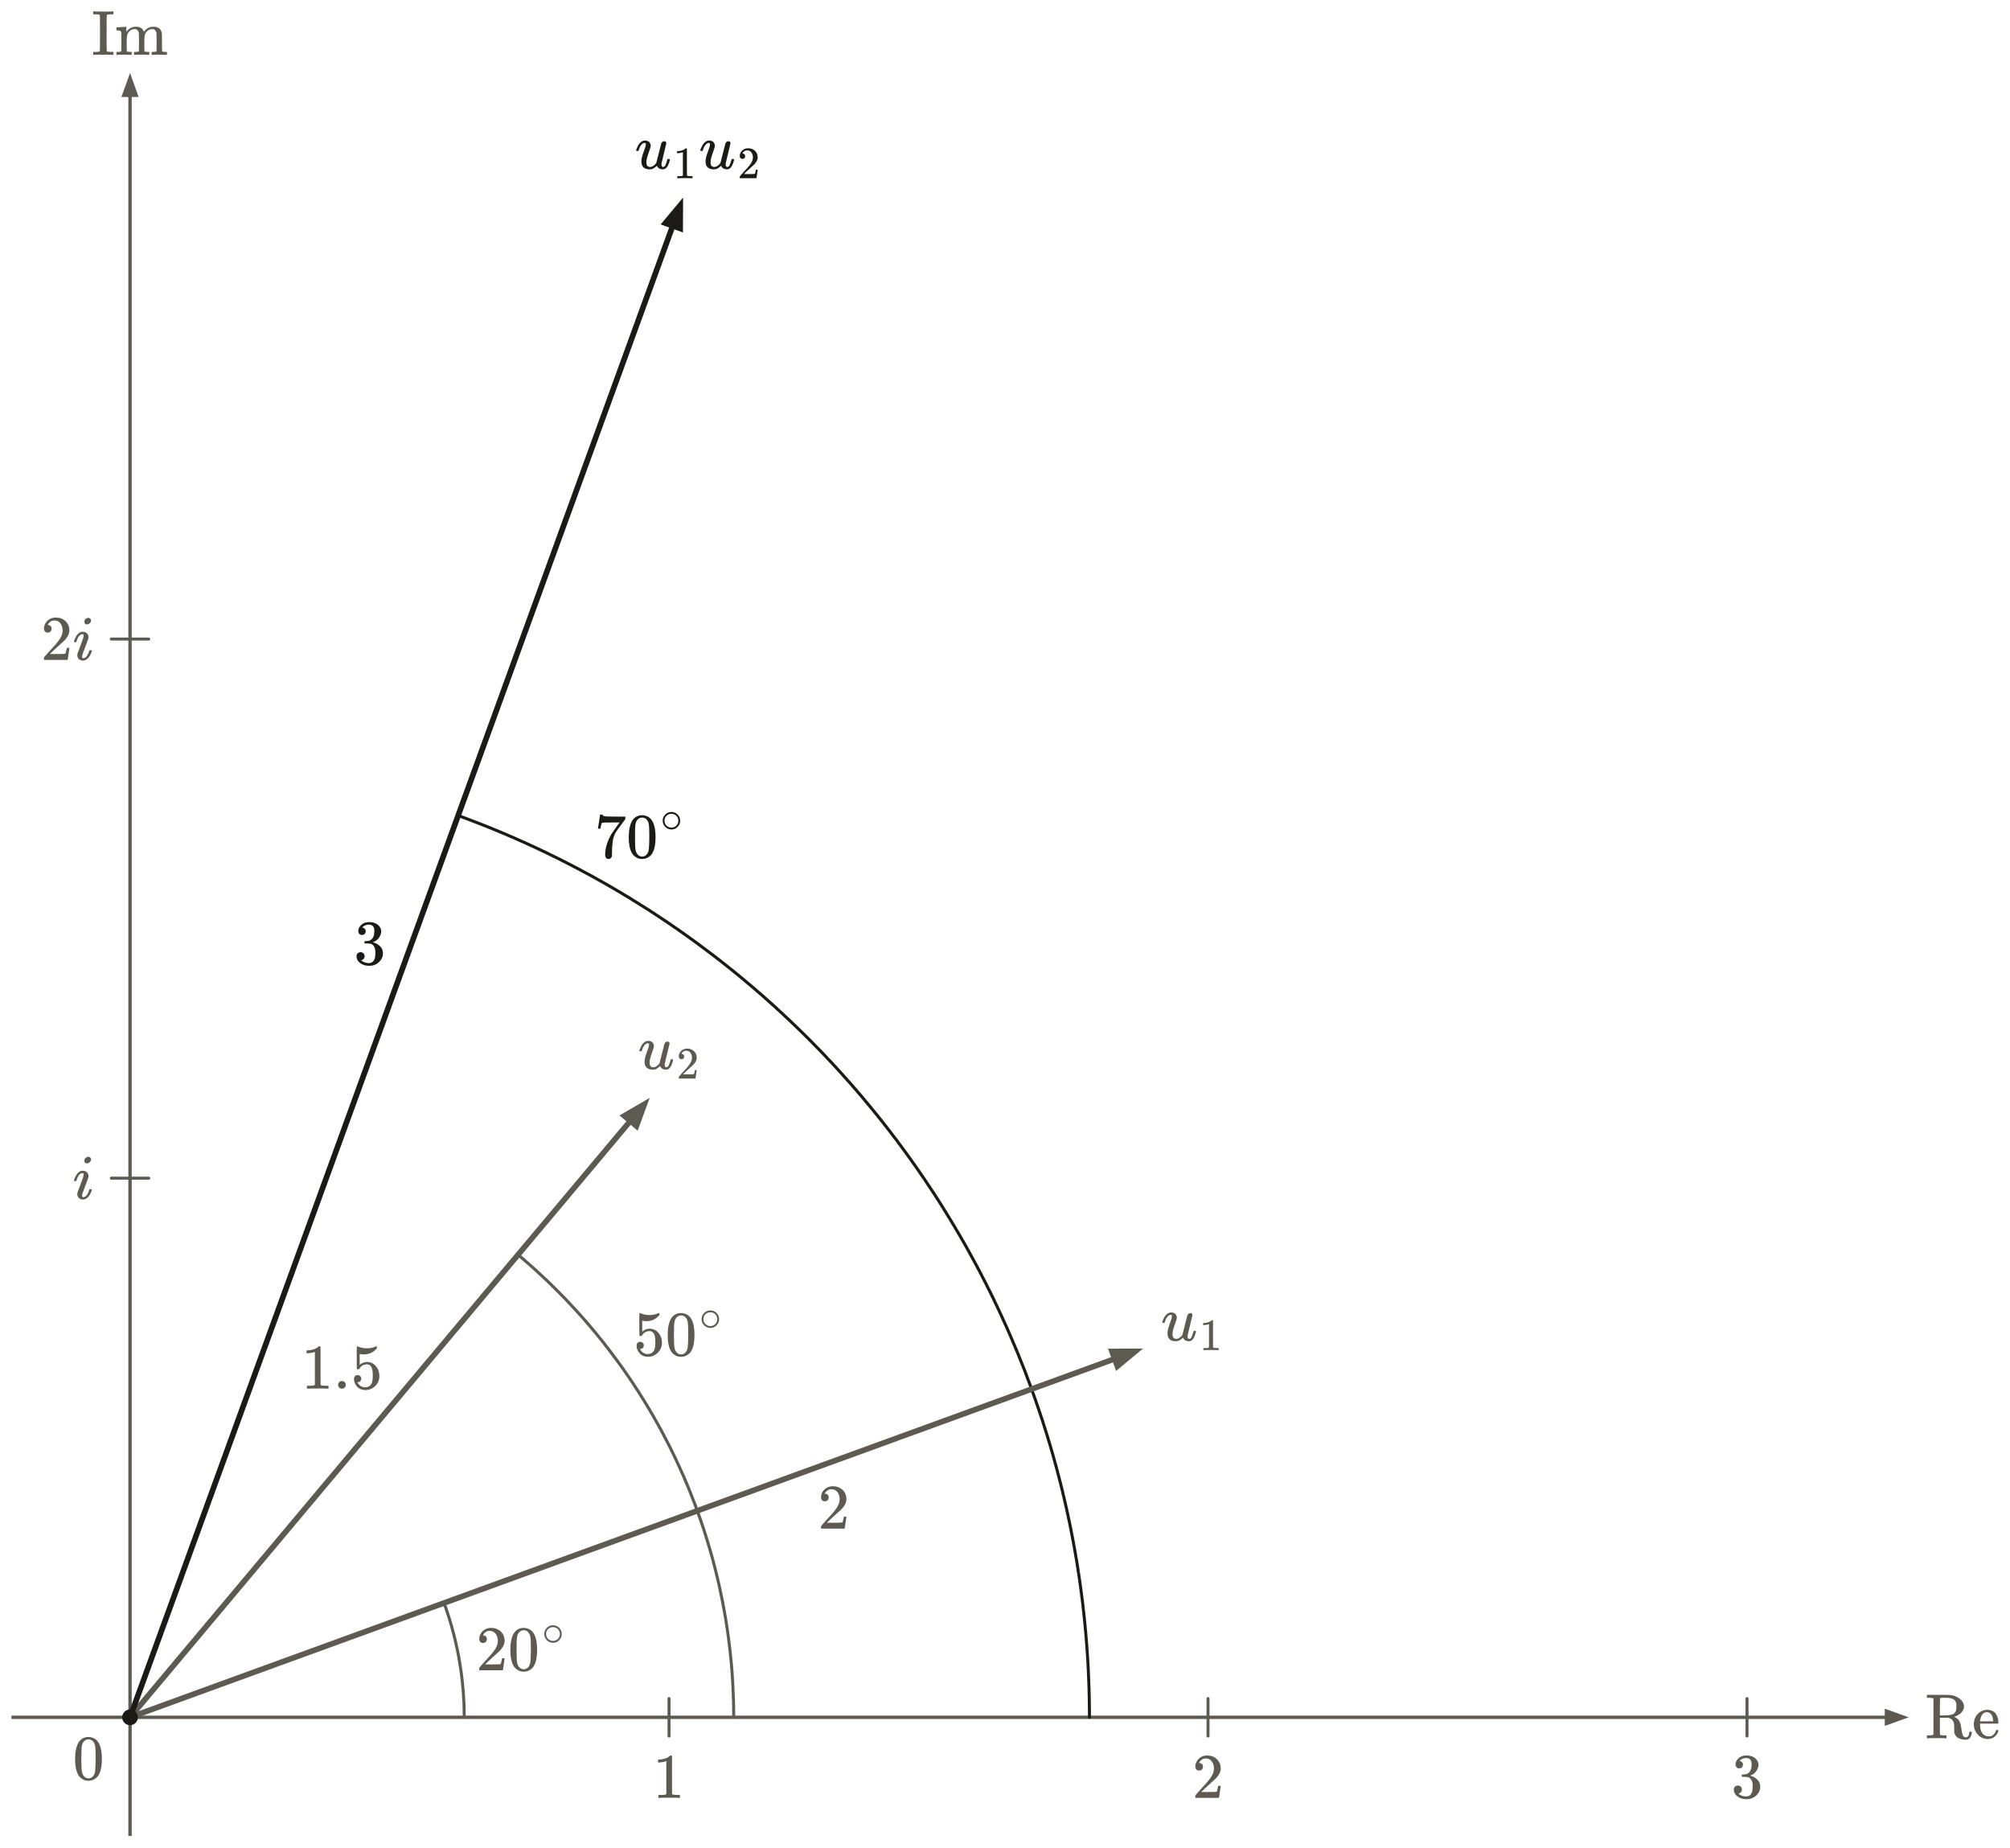
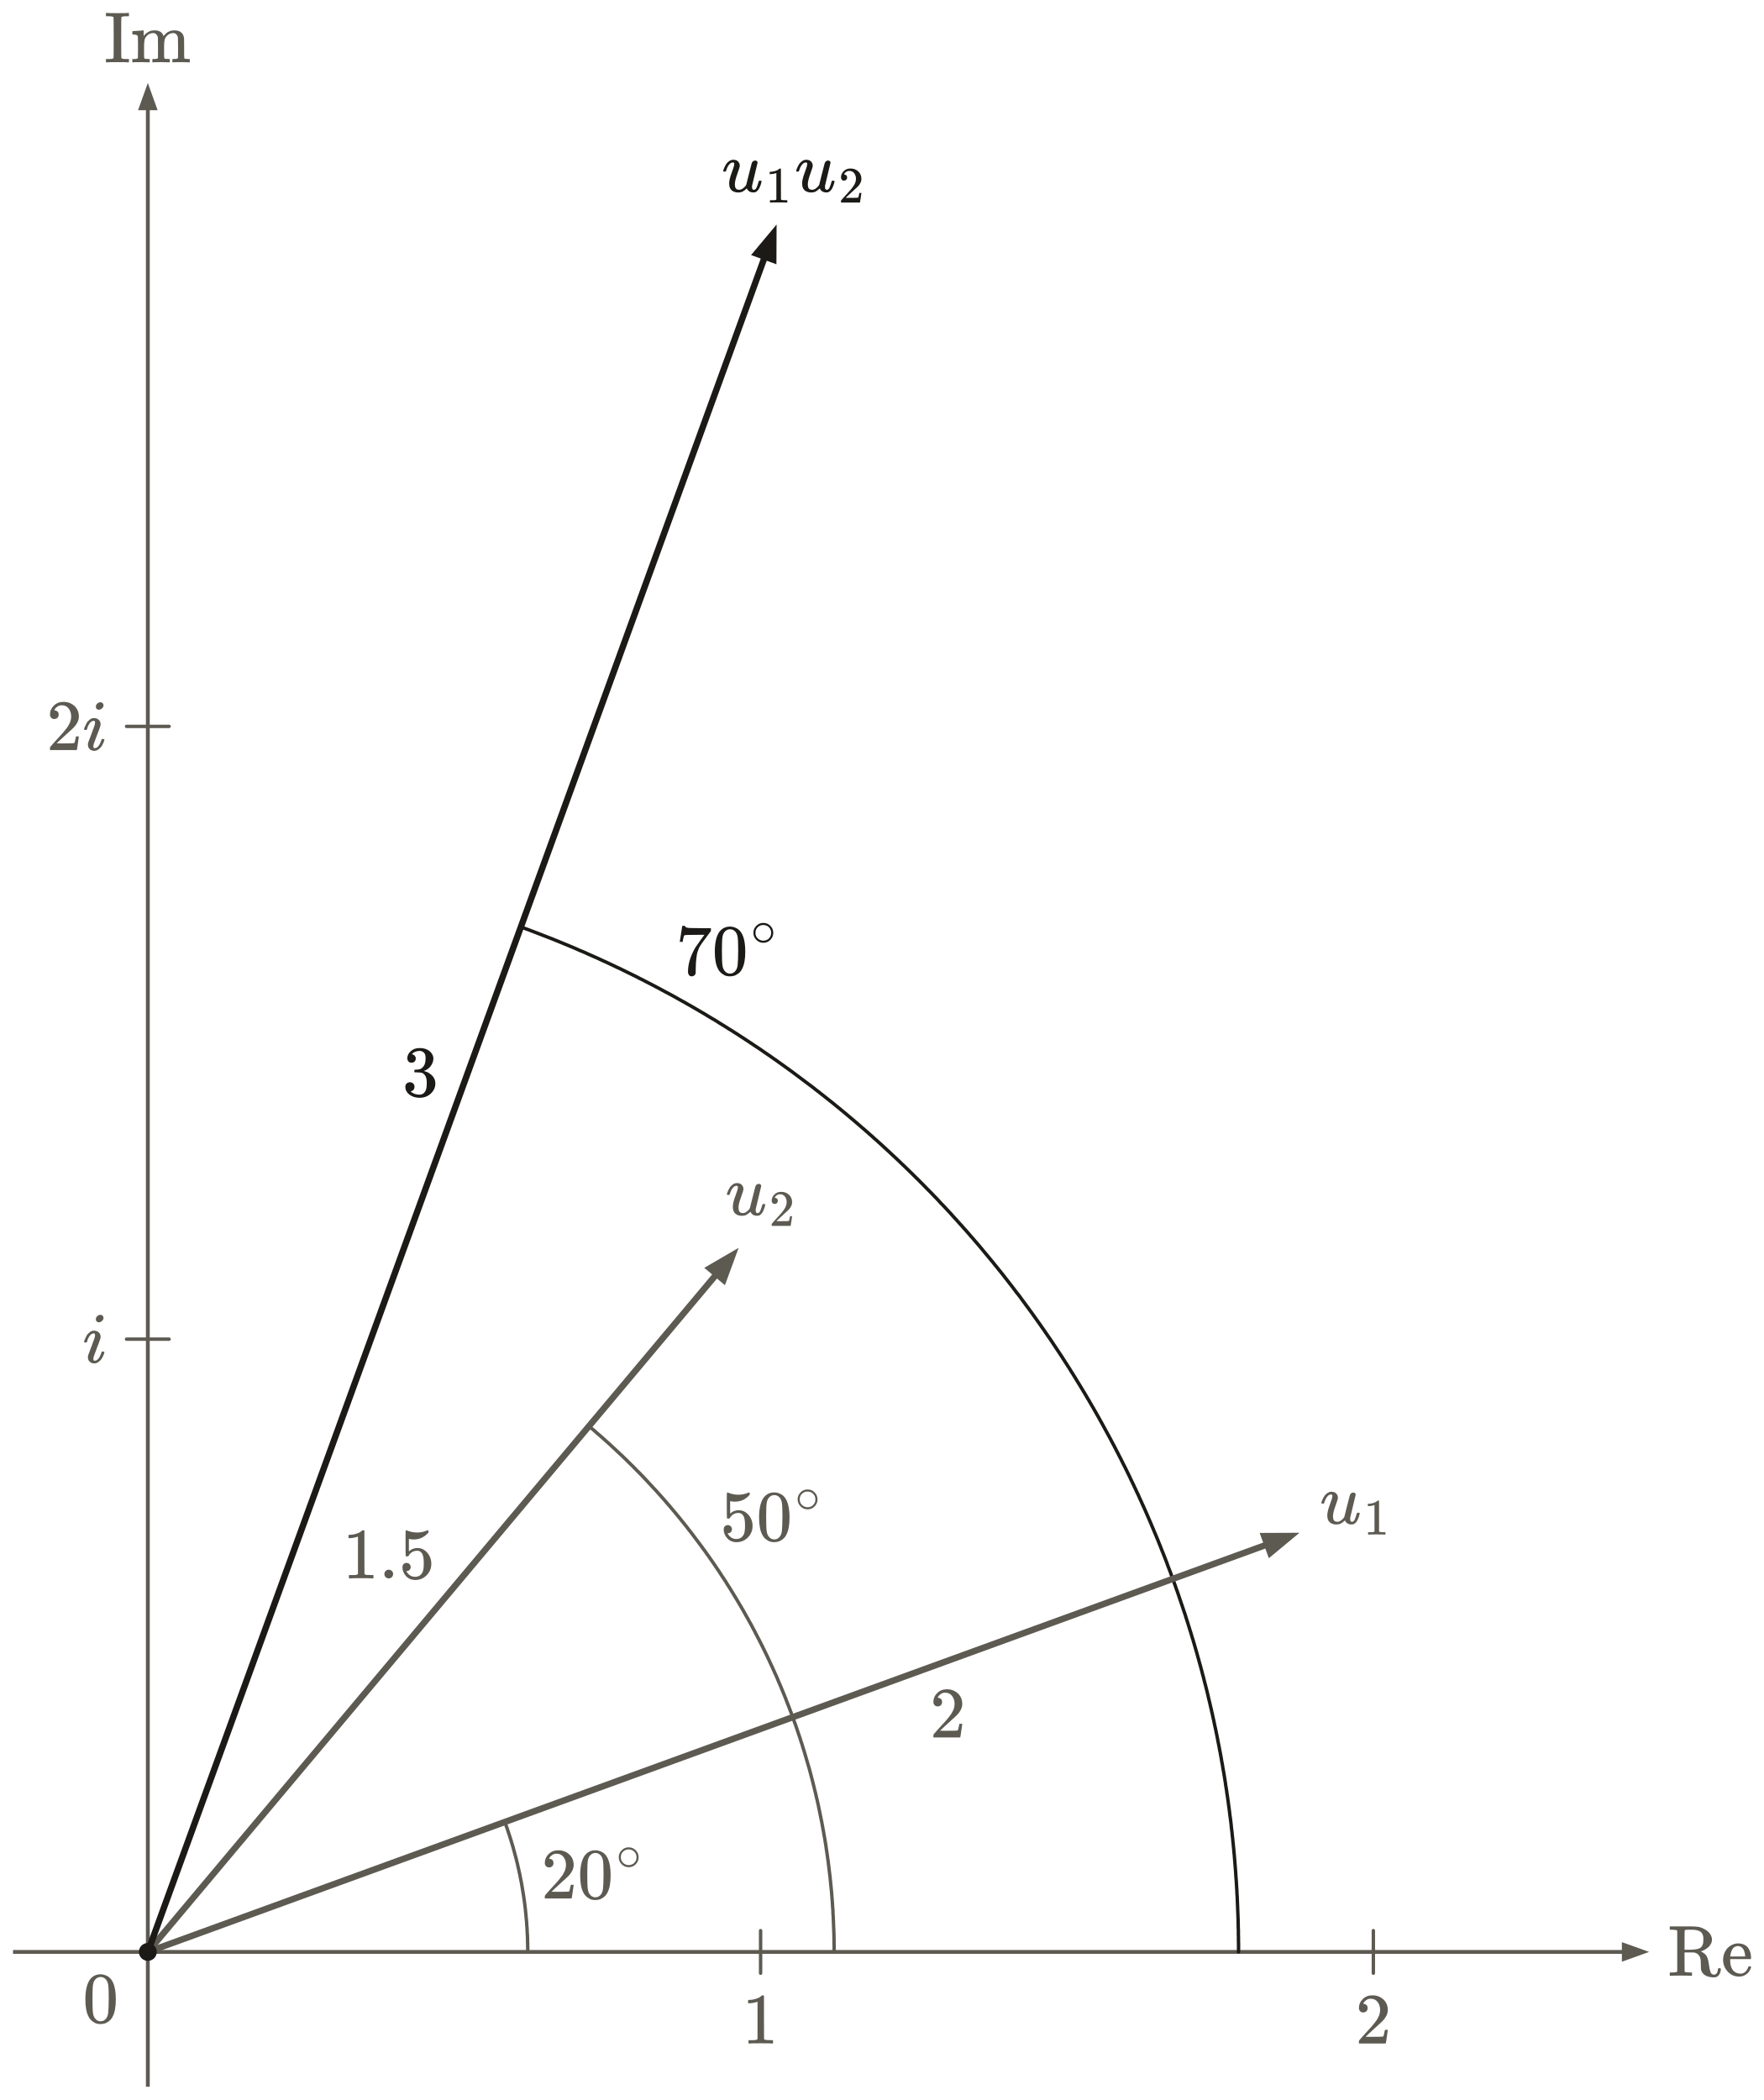
- <svg xmlns="http://www.w3.org/2000/svg" width="268.5pt" height="246.75pt" viewBox="0 0 268.5 246.75">
+ <svg xmlns="http://www.w3.org/2000/svg" width="207.25pt" height="246.75pt" viewBox="0 0 207.25 246.75">
  <defs />
  <g transform="translate(-101.83,-84.25)">
-     <path d="M103.36,313.60L354.24,313.60" stroke="#5d5a52" stroke-width="0.45" fill="none" />
-     <path d="M356.80,313.60L353.60,314.75L353.60,312.45Z" fill="#5d5a52" />
+     <path d="M103.36,313.60L293.04,313.60" stroke="#5d5a52" stroke-width="0.45" fill="none" />
+     <path d="M295.60,313.60L292.40,314.75L292.40,312.45Z" fill="#5d5a52" />
    <path d="M191.2,316.1L191.2,311.1" fill="none" stroke="#5d5a52" stroke-width="0.4" stroke-linecap="round" stroke-linejoin="round" />
    <path d="M263.2,316.1L263.2,311.1" fill="none" stroke="#5d5a52" stroke-width="0.4" stroke-linecap="round" stroke-linejoin="round" />
-     <path d="M335.2,316.1L335.2,311.1" fill="none" stroke="#5d5a52" stroke-width="0.4" stroke-linecap="round" stroke-linejoin="round" />
    <path d="M119.20,329.44L119.20,96.56" stroke="#5d5a52" stroke-width="0.45" fill="none" />
    <path d="M119.20,94.00L120.35,97.20L118.05,97.20Z" fill="#5d5a52" />
    <path d="M116.7,241.6L121.7,241.6" fill="none" stroke="#5d5a52" stroke-width="0.4" stroke-linecap="round" stroke-linejoin="round" />
    <path d="M116.7,169.6L121.7,169.6" fill="none" stroke="#5d5a52" stroke-width="0.4" stroke-linecap="round" stroke-linejoin="round" />
    <path d="M163.84,313.6L163.84,313.35L163.84,313.11L163.83,312.86L163.83,312.61L163.82,312.36L163.82,312.12L163.81,311.87L163.8,311.62L163.78,311.37L163.77,311.13L163.76,310.88L163.74,310.63L163.72,310.39L163.71,310.14L163.69,309.89L163.66,309.65L163.64,309.4L163.62,309.16L163.59,308.91L163.57,308.66L163.54,308.42L163.51,308.17L163.48,307.93L163.45,307.68L163.41,307.44L163.38,307.19L163.34,306.95L163.3,306.7L163.26,306.46L163.22,306.21L163.18,305.97L163.14,305.73L163.1,305.48L163.05,305.24L163,305L162.95,304.75L162.91,304.51L162.85,304.27L162.8,304.03L162.75,303.79L162.69,303.55L162.64,303.31L162.58,303.06L162.52,302.82L162.46,302.58L162.4,302.35L162.33,302.11L162.27,301.87L162.2,301.63L162.14,301.39L162.07,301.15L162,300.92L161.93,300.68L161.86,300.44L161.78,300.21L161.71,299.97L161.63,299.73L161.55,299.5L161.48,299.27L161.4,299.03L161.31,298.8L161.23,298.56L161.15,298.33" fill="none" stroke="#5d5a52" stroke-width="0.4" stroke-linecap="round" stroke-linejoin="round" />
    <path d="M199.84,313.6L199.84,313.35L199.84,313.1L199.84,312.85L199.83,312.6L199.83,312.35L199.83,312.1L199.82,311.85L199.82,311.6L199.81,311.35L199.8,311.1L199.79,310.86L199.78,310.61L199.77,310.36L199.76,310.11L199.75,309.86L199.74,309.61L199.73,309.36L199.71,309.11L199.7,308.86L199.69,308.61L199.67,308.36L199.65,308.11L199.64,307.87L199.62,307.62L199.6,307.37L199.58,307.12L199.56,306.87L199.54,306.62L199.52,306.37L199.49,306.12L199.47,305.88L199.44,305.63L199.42,305.38L199.39,305.13L199.37,304.88L199.34,304.63L199.31,304.39L199.28,304.14L199.25,303.89L199.22,303.64L199.19,303.4L199.16,303.15L199.13,302.9L199.09,302.65L199.06,302.41L199.02,302.16L198.99,301.91L198.95,301.67L198.91,301.42L198.88,301.17L198.84,300.93L198.8,300.68L198.76,300.43L198.72,300.19L198.67,299.94L198.63,299.7L198.59,299.45L198.54,299.2L198.5,298.96L198.45,298.71L198.41,298.47L198.36,298.22L198.31,297.98L198.26,297.73L198.21,297.49L198.16,297.24L198.11,297L198.06,296.76L198.01,296.51L197.96,296.27L197.9,296.02L197.85,295.78L197.79,295.54L197.73,295.29L197.68,295.05L197.62,294.81L197.56,294.57L197.5,294.32L197.44,294.08L197.38,293.84L197.32,293.6L197.26,293.36L197.19,293.11L197.13,292.87L197.07,292.63L197,292.39L196.94,292.15L196.87,291.91L196.8,291.67L196.73,291.43L196.66,291.19L196.59,290.95L196.52,290.71L196.45,290.47L196.38,290.23L196.31,289.99L196.23,289.76L196.16,289.52L196.09,289.28L196.01,289.04L195.93,288.8L195.86,288.57L195.78,288.33L195.7,288.09L195.62,287.86L195.54,287.62L195.46,287.38L195.38,287.15L195.3,286.91L195.21,286.68L195.13,286.44L195.04,286.21L194.96,285.97L194.87,285.74L194.79,285.5L194.7,285.27L194.61,285.04L194.52,284.8L194.43,284.57L194.34,284.34L194.25,284.11L194.16,283.87L194.07,283.64L193.98,283.41L193.88,283.18L193.79,282.95L193.69,282.72L193.6,282.49L193.5,282.26L193.4,282.03L193.3,281.8L193.21,281.57L193.11,281.34L193.01,281.11L192.9,280.88L192.8,280.65L192.7,280.43L192.6,280.2L192.49,279.97L192.39,279.75L192.28,279.52L192.18,279.29L192.07,279.07L191.97,278.84L191.86,278.62L191.75,278.39L191.64,278.17L191.53,277.95L191.42,277.72L191.31,277.5L191.2,277.28L191.08,277.05L190.97,276.83L190.85,276.61L190.74,276.39L190.62,276.17L190.51,275.94L190.39,275.72L190.27,275.5L190.16,275.28L190.04,275.06L189.92,274.85L189.8,274.63L189.68,274.41L189.55,274.19L189.43,273.97L189.31,273.76L189.19,273.54L189.06,273.32L188.94,273.11L188.81,272.89L188.68,272.68L188.56,272.46L188.43,272.25L188.3,272.03L188.17,271.82L188.04,271.61L187.91,271.39L187.78,271.18L187.65,270.97L187.52,270.76L187.38,270.55L187.25,270.34L187.12,270.12L186.98,269.91L186.85,269.71L186.71,269.5L186.57,269.29L186.44,269.08L186.3,268.87L186.16,268.66L186.02,268.46L185.88,268.25L185.74,268.04L185.6,267.84L185.46,267.63L185.31,267.43L185.17,267.22L185.03,267.02L184.88,266.82L184.74,266.61L184.59,266.41L184.44,266.21L184.3,266.01L184.15,265.81L184,265.61L183.85,265.41L183.7,265.21L183.55,265.01L183.4,264.81L183.25,264.61L183.1,264.41L182.95,264.21L182.79,264.02L182.64,263.82L182.49,263.62L182.33,263.43L182.18,263.23L182.02,263.04L181.86,262.84L181.71,262.65L181.55,262.46L181.39,262.26L181.23,262.07L181.07,261.88L180.91,261.69L180.75,261.5L180.59,261.31L180.43,261.12L180.26,260.93L180.1,260.74L179.94,260.55L179.77,260.36L179.61,260.18L179.44,259.99L179.27,259.8L179.11,259.62L178.94,259.43L178.77,259.25L178.6,259.07L178.43,258.88L178.26,258.7L178.09,258.52L177.92,258.33L177.75,258.15L177.58,257.97L177.41,257.79L177.24,257.61L177.06,257.43L176.89,257.25L176.71,257.08L176.54,256.9L176.36,256.72L176.19,256.54L176.01,256.37L175.83,256.19L175.65,256.02L175.48,255.84L175.3,255.67L175.12,255.5L174.94,255.32L174.76,255.15L174.57,254.98L174.39,254.81L174.21,254.64L174.03,254.47L173.84,254.3L173.66,254.13L173.48,253.96L173.29,253.79L173.11,253.63L172.92,253.46L172.73,253.29L172.55,253.13L172.36,252.96L172.17,252.8L171.98,252.64L171.8,252.47L171.61,252.31L171.42,252.15L171.23,251.99L171.03,251.83" fill="none" stroke="#5d5a52" stroke-width="0.4" stroke-linecap="round" stroke-linejoin="round" />
    <path d="M247.36,313.6L247.36,313.35L247.36,313.1L247.36,312.85L247.36,312.6L247.35,312.35L247.35,312.1L247.35,311.85L247.34,311.6L247.34,311.35L247.34,311.1L247.33,310.85L247.32,310.6L247.32,310.35L247.31,310.1L247.31,309.85L247.3,309.61L247.29,309.36L247.28,309.11L247.27,308.86L247.26,308.61L247.25,308.36L247.24,308.11L247.23,307.86L247.22,307.61L247.21,307.36L247.2,307.11L247.18,306.86L247.17,306.61L247.16,306.36L247.14,306.11L247.13,305.86L247.11,305.61L247.1,305.36L247.08,305.12L247.06,304.87L247.04,304.62L247.03,304.37L247.01,304.12L246.99,303.87L246.97,303.62L246.95,303.37L246.93,303.12L246.91,302.87L246.89,302.63L246.87,302.38L246.85,302.13L246.82,301.88L246.8,301.63L246.78,301.38L246.75,301.13L246.73,300.89L246.7,300.64L246.68,300.39L246.65,300.14L246.62,299.89L246.6,299.64L246.57,299.39L246.54,299.15L246.51,298.9L246.49,298.65L246.46,298.4L246.43,298.15L246.4,297.91L246.36,297.66L246.33,297.41L246.3,297.16L246.27,296.92L246.24,296.67L246.2,296.42L246.17,296.17L246.14,295.93L246.1,295.68L246.07,295.43L246.03,295.18L245.99,294.94L245.96,294.69L245.92,294.44L245.88,294.2L245.84,293.95L245.81,293.7L245.77,293.46L245.73,293.21L245.69,292.96L245.65,292.72L245.61,292.47L245.56,292.22L245.52,291.98L245.48,291.73L245.44,291.49L245.39,291.24L245.35,290.99L245.31,290.75L245.26,290.5L245.22,290.26L245.17,290.01L245.12,289.77L245.08,289.52L245.03,289.28L244.98,289.03L244.93,288.79L244.89,288.54L244.84,288.3L244.79,288.05L244.74,287.81L244.69,287.56L244.64,287.32L244.58,287.07L244.53,286.83L244.48,286.58L244.43,286.34L244.37,286.1L244.32,285.85L244.27,285.61L244.21,285.37L244.16,285.12L244.1,284.88L244.04,284.63L243.99,284.39L243.93,284.15L243.87,283.91L243.81,283.66L243.76,283.42L243.7,283.18L243.64,282.93L243.58,282.69L243.52,282.45L243.46,282.21L243.39,281.97L243.33,281.72L243.27,281.48L243.21,281.24L243.14,281L243.08,280.76L243.02,280.52L242.95,280.27L242.89,280.03L242.82,279.79L242.75,279.55L242.69,279.31L242.62,279.07L242.55,278.83L242.49,278.59L242.42,278.35L242.35,278.11L242.28,277.87L242.21,277.63L242.14,277.39L242.07,277.15L242,276.91L241.92,276.67L241.85,276.43L241.78,276.19L241.71,275.96L241.63,275.72L241.56,275.48L241.48,275.24L241.41,275L241.33,274.76L241.26,274.53L241.18,274.29L241.11,274.05L241.03,273.81L240.95,273.58L240.87,273.34L240.79,273.1L240.71,272.86L240.63,272.63L240.55,272.39L240.47,272.16L240.39,271.92L240.31,271.68L240.23,271.45L240.15,271.21L240.06,270.98L239.98,270.74L239.9,270.51L239.81,270.27L239.73,270.03L239.64,269.8L239.56,269.57L239.47,269.33L239.39,269.1L239.3,268.86L239.21,268.63L239.12,268.4L239.03,268.16L238.95,267.93L238.86,267.69L238.77,267.46L238.68,267.23L238.59,267L238.5,266.76L238.4,266.53L238.31,266.3L238.22,266.07L238.13,265.84L238.03,265.6L237.94,265.37L237.85,265.14L237.75,264.91L237.66,264.68L237.56,264.45L237.46,264.22L237.37,263.99L237.27,263.76L237.17,263.53L237.08,263.3L236.98,263.07L236.88,262.84L236.78,262.61L236.68,262.38L236.58,262.15L236.48,261.92L236.38,261.69L236.28,261.47L236.18,261.24L236.07,261.01L235.97,260.78L235.87,260.56L235.76,260.33L235.66,260.1L235.56,259.87L235.45,259.65L235.34,259.42L235.24,259.19L235.13,258.97L235.03,258.74L234.92,258.52L234.81,258.29L234.7,258.07L234.6,257.84L234.49,257.62L234.38,257.39L234.27,257.17L234.16,256.94L234.05,256.72L233.94,256.5L233.82,256.27L233.71,256.05L233.6,255.83L233.49,255.6L233.37,255.38L233.26,255.16L233.15,254.94L233.03,254.72L232.92,254.49L232.8,254.27L232.69,254.05L232.57,253.83L232.45,253.61L232.34,253.39L232.22,253.17L232.1,252.95L231.98,252.73L231.86,252.51L231.74,252.29L231.62,252.07L231.5,251.85L231.38,251.63L231.26,251.41L231.14,251.2L231.02,250.98L230.9,250.76L230.77,250.54L230.65,250.32L230.53,250.11L230.4,249.89L230.28,249.67L230.15,249.46L230.03,249.24L229.9,249.03L229.78,248.81L229.65,248.6L229.52,248.38L229.4,248.17L229.27,247.95L229.14,247.74L229.01,247.52L228.88,247.31L228.75,247.09L228.62,246.88L228.49,246.67L228.36,246.46L228.23,246.24L228.1,246.03L227.97,245.82L227.84,245.61L227.7,245.4L227.57,245.18L227.44,244.97L227.3,244.76L227.17,244.55L227.03,244.34L226.9,244.13L226.76,243.92L226.63,243.71L226.49,243.5L226.35,243.29L226.22,243.09L226.08,242.88L225.94,242.67L225.8,242.46L225.66,242.25L225.53,242.05L225.39,241.84L225.25,241.63L225.11,241.43L224.96,241.22L224.82,241.01L224.68,240.81L224.54,240.6L224.4,240.4L224.25,240.19L224.11,239.99L223.97,239.78L223.82,239.58L223.68,239.38L223.53,239.17L223.39,238.97L223.24,238.77L223.1,238.56L222.95,238.36L222.8,238.16L222.66,237.96L222.51,237.76L222.36,237.56L222.21,237.35L222.06,237.15L221.91,236.95L221.77,236.75L221.62,236.55L221.47,236.35L221.31,236.16L221.16,235.96L221.01,235.76L220.86,235.56L220.71,235.36L220.55,235.16L220.4,234.97L220.25,234.77L220.09,234.57L219.94,234.38L219.79,234.18L219.63,233.98L219.48,233.79L219.32,233.59L219.16,233.4L219.01,233.2L218.85,233.01L218.69,232.82L218.54,232.62L218.38,232.43L218.22,232.24L218.06,232.04L217.9,231.85L217.74,231.66L217.58,231.47L217.42,231.28L217.26,231.08L217.1,230.89L216.94,230.7L216.78,230.51L216.62,230.32L216.45,230.13L216.29,229.94L216.13,229.75L215.96,229.57L215.8,229.38L215.64,229.19L215.47,229L215.31,228.81L215.14,228.63L214.97,228.44L214.81,228.25L214.64,228.07L214.47,227.88L214.31,227.7L214.14,227.51L213.97,227.33L213.8,227.14L213.64,226.96L213.47,226.77L213.3,226.59L213.13,226.41L212.96,226.22L212.79,226.04L212.62,225.86L212.44,225.68L212.27,225.5L212.1,225.31L211.93,225.13L211.76,224.95L211.58,224.77L211.41,224.59L211.24,224.41L211.06,224.23L210.89,224.06L210.71,223.88L210.54,223.7L210.36,223.52L210.19,223.34L210.01,223.17L209.84,222.99L209.66,222.81L209.48,222.64L209.3,222.46L209.13,222.29L208.95,222.11L208.77,221.94L208.59,221.76L208.41,221.59L208.23,221.41L208.05,221.24L207.87,221.07L207.69,220.9L207.51,220.72L207.33,220.55L207.15,220.38L206.97,220.21L206.78,220.04L206.6,219.87L206.42,219.7L206.24,219.53L206.05,219.36L205.87,219.19L205.68,219.02L205.5,218.85L205.32,218.68L205.13,218.52L204.95,218.35L204.76,218.18L204.57,218.02L204.39,217.85L204.2,217.68L204.01,217.52L203.83,217.35L203.64,217.19L203.45,217.02L203.26,216.86L203.07,216.7L202.88,216.53L202.69,216.37L202.51,216.21L202.32,216.05L202.12,215.88L201.93,215.72L201.74,215.56L201.55,215.4L201.36,215.24L201.17,215.08L200.98,214.92L200.78,214.76L200.59,214.6L200.4,214.44L200.21,214.29L200.01,214.13L199.82,213.97L199.62,213.81L199.43,213.66L199.23,213.5L199.04,213.35L198.84,213.19L198.65,213.04L198.45,212.88L198.25,212.73L198.06,212.57L197.86,212.42L197.66,212.27L197.47,212.11L197.27,211.96L197.07,211.81L196.87,211.66L196.67,211.51L196.47,211.36L196.27,211.21L196.07,211.06L195.87,210.91L195.67,210.76L195.47,210.61L195.27,210.46L195.07,210.31L194.87,210.16L194.67,210.02L194.47,209.87L194.26,209.72L194.06,209.58L193.86,209.43L193.66,209.29L193.45,209.14L193.25,209L193.05,208.85L192.84,208.71L192.64,208.57L192.43,208.42L192.23,208.28L192.02,208.14L191.82,208L191.61,207.86L191.4,207.71L191.2,207.57L190.99,207.43L190.78,207.29L190.58,207.16L190.37,207.02L190.16,206.88L189.95,206.74L189.74,206.6L189.54,206.47L189.33,206.33L189.12,206.19L188.91,206.06L188.7,205.92L188.49,205.78L188.28,205.65L188.07,205.52L187.86,205.38L187.65,205.25L187.43,205.12L187.22,204.98L187.01,204.85L186.8,204.72L186.59,204.59L186.37,204.46L186.16,204.32L185.95,204.19L185.74,204.06L185.52,203.94L185.31,203.81L185.09,203.68L184.88,203.55L184.67,203.42L184.45,203.29L184.24,203.17L184.02,203.04L183.8,202.91L183.59,202.79L183.37,202.66L183.16,202.54L182.94,202.41L182.72,202.29L182.51,202.17L182.29,202.04L182.07,201.92L181.85,201.8L181.64,201.68L181.42,201.56L181.2,201.43L180.98,201.31L180.76,201.19L180.54,201.07L180.32,200.95L180.1,200.84L179.88,200.72L179.66,200.6L179.44,200.48L179.22,200.36L179,200.25L178.78,200.13L178.56,200.02L178.34,199.9L178.12,199.79L177.89,199.67L177.67,199.56L177.45,199.44L177.23,199.33L177,199.22L176.78,199.1L176.56,198.99L176.34,198.88L176.11,198.77L175.89,198.66L175.66,198.55L175.44,198.44L175.21,198.33L174.99,198.22L174.77,198.11L174.54,198L174.31,197.9L174.09,197.79L173.86,197.68L173.64,197.58L173.41,197.47L173.18,197.36L172.96,197.26L172.73,197.16L172.5,197.05L172.28,196.95L172.05,196.84L171.82,196.74L171.59,196.64L171.37,196.54L171.14,196.44L170.91,196.34L170.68,196.23L170.45,196.13L170.22,196.03L169.99,195.94L169.76,195.84L169.54,195.74L169.31,195.64L169.08,195.54L168.85,195.45L168.62,195.35L168.38,195.25L168.15,195.16L167.92,195.06L167.69,194.97L167.46,194.87L167.23,194.78L167,194.69L166.77,194.59L166.53,194.5L166.3,194.41L166.07,194.32L165.84,194.23L165.6,194.14L165.37,194.05L165.14,193.96L164.91,193.87L164.67,193.78L164.44,193.69L164.2,193.6L163.97,193.51L163.74,193.43L163.5,193.34L163.27,193.25L163.03,193.17" fill="none" stroke="#1c1a16" stroke-width="0.4" stroke-linecap="round" stroke-linejoin="round" />
    <path d="M119.20,313.60L251.21,265.55" stroke="#5d5a52" stroke-width="0.75" fill="none" />
    <path d="M254.52,264.35L250.92,267.34L249.84,264.37Z" fill="#5d5a52" />
    <path d="M119.20,313.60L186.36,233.56" stroke="#5d5a52" stroke-width="0.75" fill="none" />
    <path d="M188.62,230.87L187.01,235.26L184.58,233.22Z" fill="#5d5a52" />
    <path d="M119.20,313.60L191.87,113.93" stroke="#1c1a16" stroke-width="0.75" fill="none" />
    <path d="M193.08,110.63L193.06,115.30L190.08,114.22Z" fill="#1c1a16" />
    <circle cx="119.2" cy="313.6" r="1.05" fill="#1c1a16" />
    <g transform="translate(256.91,259.53)">
      <g transform="translate(0.00,0.00) scale(0.0085) translate(0,442)" fill="#5d5a52" stroke="#5d5a52" stroke-width="0">
        <g stroke="#5d5a52" fill="#5d5a52" stroke-width="0" transform="scale(1,-1)">
          <g data-mml-node="math">
            <g data-mml-node="msub">
              <g data-mml-node="mi">
                <path data-c="1D462" d="M21 287Q21 295 30 318T55 370T99 420T158 442Q204 442 227 417T250 358Q250 340 216 246T182 105Q182 62 196 45T238 27T291 44T328 78L339 95Q341 99 377 247Q407 367 413 387T427 416Q444 431 463 431Q480 431 488 421T496 402L420 84Q419 79 419 68Q419 43 426 35T447 26Q469 29 482 57T512 145Q514 153 532 153Q551 153 551 144Q550 139 549 130T540 98T523 55T498 17T462 -8Q454 -10 438 -10Q372 -10 347 46Q345 45 336 36T318 21T296 6T267 -6T233 -11Q189 -11 155 7Q103 38 103 113Q103 170 138 262T173 379Q173 380 173 381Q173 390 173 393T169 400T158 404H154Q131 404 112 385T82 344T65 302T57 280Q55 278 41 278H27Q21 284 21 287Z" />
              </g>
              <g data-mml-node="mn" transform="translate(605,-150) scale(0.707)">
                <path data-c="31" d="M213 578L200 573Q186 568 160 563T102 556H83V602H102Q149 604 189 617T245 641T273 663Q275 666 285 666Q294 666 302 660V361L303 61Q310 54 315 52T339 48T401 46H427V0H416Q395 3 257 3Q121 3 100 0H88V46H114Q136 46 152 46T177 47T193 50T201 52T207 57T213 61V578Z" />
              </g>
            </g>
          </g>
        </g>
      </g>
    </g>
    <g transform="translate(211.08,282.74)">
      <g transform="translate(0.00,0.00) scale(0.0085) translate(0,666)" fill="#5d5a52" stroke="#5d5a52" stroke-width="0">
        <g stroke="#5d5a52" fill="#5d5a52" stroke-width="0" transform="scale(1,-1)">
          <g data-mml-node="math">
            <g data-mml-node="mn">
              <path data-c="32" d="M109 429Q82 429 66 447T50 491Q50 562 103 614T235 666Q326 666 387 610T449 465Q449 422 429 383T381 315T301 241Q265 210 201 149L142 93L218 92Q375 92 385 97Q392 99 409 186V189H449V186Q448 183 436 95T421 3V0H50V19V31Q50 38 56 46T86 81Q115 113 136 137Q145 147 170 174T204 211T233 244T261 278T284 308T305 340T320 369T333 401T340 431T343 464Q343 527 309 573T212 619Q179 619 154 602T119 569T109 550Q109 549 114 549Q132 549 151 535T170 489Q170 464 154 447T109 429Z" />
            </g>
          </g>
        </g>
      </g>
    </g>
    <g transform="translate(165.42,301.31)">
      <g transform="translate(0.00,0.00) scale(0.0085) translate(0,707)" fill="#5d5a52" stroke="#5d5a52" stroke-width="0">
        <g stroke="#5d5a52" fill="#5d5a52" stroke-width="0" transform="scale(1,-1)">
          <g data-mml-node="math">
            <g data-mml-node="msup">
              <g data-mml-node="mn">
                <path data-c="32" d="M109 429Q82 429 66 447T50 491Q50 562 103 614T235 666Q326 666 387 610T449 465Q449 422 429 383T381 315T301 241Q265 210 201 149L142 93L218 92Q375 92 385 97Q392 99 409 186V189H449V186Q448 183 436 95T421 3V0H50V19V31Q50 38 56 46T86 81Q115 113 136 137Q145 147 170 174T204 211T233 244T261 278T284 308T305 340T320 369T333 401T340 431T343 464Q343 527 309 573T212 619Q179 619 154 602T119 569T109 550Q109 549 114 549Q132 549 151 535T170 489Q170 464 154 447T109 429Z" />
                <path data-c="30" d="M96 585Q152 666 249 666Q297 666 345 640T423 548Q460 465 460 320Q460 165 417 83Q397 41 362 16T301 -15T250 -22Q224 -22 198 -16T137 16T82 83Q39 165 39 320Q39 494 96 585ZM321 597Q291 629 250 629Q208 629 178 597Q153 571 145 525T137 333Q137 175 145 125T181 46Q209 16 250 16Q290 16 318 46Q347 76 354 130T362 333Q362 478 354 524T321 597Z" transform="translate(500,0)" />
              </g>
              <g data-mml-node="mo" transform="translate(1033,393.1) scale(0.707)">
                <path data-c="2218" d="M55 251Q55 328 112 386T249 444T386 388T444 249Q444 171 388 113T250 55Q170 55 113 112T55 251ZM245 403Q188 403 142 361T96 250Q96 183 141 140T250 96Q284 96 313 109T354 135T375 160Q403 197 403 250Q403 313 360 358T245 403Z" />
              </g>
            </g>
          </g>
        </g>
      </g>
    </g>
    <g transform="translate(187.06,223.26)">
      <g transform="translate(0.00,0.00) scale(0.0085) translate(0,442)" fill="#5d5a52" stroke="#5d5a52" stroke-width="0">
        <g stroke="#5d5a52" fill="#5d5a52" stroke-width="0" transform="scale(1,-1)">
          <g data-mml-node="math">
            <g data-mml-node="msub">
              <g data-mml-node="mi">
                <path data-c="1D462" d="M21 287Q21 295 30 318T55 370T99 420T158 442Q204 442 227 417T250 358Q250 340 216 246T182 105Q182 62 196 45T238 27T291 44T328 78L339 95Q341 99 377 247Q407 367 413 387T427 416Q444 431 463 431Q480 431 488 421T496 402L420 84Q419 79 419 68Q419 43 426 35T447 26Q469 29 482 57T512 145Q514 153 532 153Q551 153 551 144Q550 139 549 130T540 98T523 55T498 17T462 -8Q454 -10 438 -10Q372 -10 347 46Q345 45 336 36T318 21T296 6T267 -6T233 -11Q189 -11 155 7Q103 38 103 113Q103 170 138 262T173 379Q173 380 173 381Q173 390 173 393T169 400T158 404H154Q131 404 112 385T82 344T65 302T57 280Q55 278 41 278H27Q21 284 21 287Z" />
              </g>
              <g data-mml-node="mn" transform="translate(605,-150) scale(0.707)">
                <path data-c="32" d="M109 429Q82 429 66 447T50 491Q50 562 103 614T235 666Q326 666 387 610T449 465Q449 422 429 383T381 315T301 241Q265 210 201 149L142 93L218 92Q375 92 385 97Q392 99 409 186V189H449V186Q448 183 436 95T421 3V0H50V19V31Q50 38 56 46T86 81Q115 113 136 137Q145 147 170 174T204 211T233 244T261 278T284 308T305 340T320 369T333 401T340 431T343 464Q343 527 309 573T212 619Q179 619 154 602T119 569T109 550Q109 549 114 549Q132 549 151 535T170 489Q170 464 154 447T109 429Z" />
              </g>
            </g>
          </g>
        </g>
      </g>
    </g>
    <g transform="translate(142.08,264.05)">
      <g transform="translate(0.00,0.00) scale(0.0085) translate(0,666)" fill="#5d5a52" stroke="#5d5a52" stroke-width="0">
        <g stroke="#5d5a52" fill="#5d5a52" stroke-width="0" transform="scale(1,-1)">
          <g data-mml-node="math">
            <g data-mml-node="mn">
              <path data-c="31" d="M213 578L200 573Q186 568 160 563T102 556H83V602H102Q149 604 189 617T245 641T273 663Q275 666 285 666Q294 666 302 660V361L303 61Q310 54 315 52T339 48T401 46H427V0H416Q395 3 257 3Q121 3 100 0H88V46H114Q136 46 152 46T177 47T193 50T201 52T207 57T213 61V578Z" />
              <path data-c="2E" d="M78 60Q78 84 95 102T138 120Q162 120 180 104T199 61Q199 36 182 18T139 0T96 17T78 60Z" transform="translate(500,0)" />
              <path data-c="35" d="M164 157Q164 133 148 117T109 101H102Q148 22 224 22Q294 22 326 82Q345 115 345 210Q345 313 318 349Q292 382 260 382H254Q176 382 136 314Q132 307 129 306T114 304Q97 304 95 310Q93 314 93 485V614Q93 664 98 664Q100 666 102 666Q103 666 123 658T178 642T253 634Q324 634 389 662Q397 666 402 666Q410 666 410 648V635Q328 538 205 538Q174 538 149 544L139 546V374Q158 388 169 396T205 412T256 420Q337 420 393 355T449 201Q449 109 385 44T229 -22Q148 -22 99 32T50 154Q50 178 61 192T84 210T107 214Q132 214 148 197T164 157Z" transform="translate(778,0)" />
            </g>
          </g>
        </g>
      </g>
    </g>
    <g transform="translate(186.44,259.26)">
      <g transform="translate(0.00,0.00) scale(0.0085) translate(0,707)" fill="#5d5a52" stroke="#5d5a52" stroke-width="0">
        <g stroke="#5d5a52" fill="#5d5a52" stroke-width="0" transform="scale(1,-1)">
          <g data-mml-node="math">
            <g data-mml-node="msup">
              <g data-mml-node="mn">
                <path data-c="35" d="M164 157Q164 133 148 117T109 101H102Q148 22 224 22Q294 22 326 82Q345 115 345 210Q345 313 318 349Q292 382 260 382H254Q176 382 136 314Q132 307 129 306T114 304Q97 304 95 310Q93 314 93 485V614Q93 664 98 664Q100 666 102 666Q103 666 123 658T178 642T253 634Q324 634 389 662Q397 666 402 666Q410 666 410 648V635Q328 538 205 538Q174 538 149 544L139 546V374Q158 388 169 396T205 412T256 420Q337 420 393 355T449 201Q449 109 385 44T229 -22Q148 -22 99 32T50 154Q50 178 61 192T84 210T107 214Q132 214 148 197T164 157Z" />
                <path data-c="30" d="M96 585Q152 666 249 666Q297 666 345 640T423 548Q460 465 460 320Q460 165 417 83Q397 41 362 16T301 -15T250 -22Q224 -22 198 -16T137 16T82 83Q39 165 39 320Q39 494 96 585ZM321 597Q291 629 250 629Q208 629 178 597Q153 571 145 525T137 333Q137 175 145 125T181 46Q209 16 250 16Q290 16 318 46Q347 76 354 130T362 333Q362 478 354 524T321 597Z" transform="translate(500,0)" />
              </g>
              <g data-mml-node="mo" transform="translate(1033,393.1) scale(0.707)">
                <path data-c="2218" d="M55 251Q55 328 112 386T249 444T386 388T444 249Q444 171 388 113T250 55Q170 55 113 112T55 251ZM245 403Q188 403 142 361T96 250Q96 183 141 140T250 96Q284 96 313 109T354 135T375 160Q403 197 403 250Q403 313 360 358T245 403Z" />
              </g>
            </g>
          </g>
        </g>
      </g>
    </g>
    <g transform="translate(186.63,103.02)">
      <g transform="translate(0.00,0.00) scale(0.0085) translate(0,442)" fill="#1c1a16" stroke="#1c1a16" stroke-width="0">
        <g stroke="#1c1a16" fill="#1c1a16" stroke-width="0" transform="scale(1,-1)">
          <g data-mml-node="math">
            <g data-mml-node="msub">
              <g data-mml-node="mi">
                <path data-c="1D462" d="M21 287Q21 295 30 318T55 370T99 420T158 442Q204 442 227 417T250 358Q250 340 216 246T182 105Q182 62 196 45T238 27T291 44T328 78L339 95Q341 99 377 247Q407 367 413 387T427 416Q444 431 463 431Q480 431 488 421T496 402L420 84Q419 79 419 68Q419 43 426 35T447 26Q469 29 482 57T512 145Q514 153 532 153Q551 153 551 144Q550 139 549 130T540 98T523 55T498 17T462 -8Q454 -10 438 -10Q372 -10 347 46Q345 45 336 36T318 21T296 6T267 -6T233 -11Q189 -11 155 7Q103 38 103 113Q103 170 138 262T173 379Q173 380 173 381Q173 390 173 393T169 400T158 404H154Q131 404 112 385T82 344T65 302T57 280Q55 278 41 278H27Q21 284 21 287Z" />
              </g>
              <g data-mml-node="mn" transform="translate(605,-150) scale(0.707)">
                <path data-c="31" d="M213 578L200 573Q186 568 160 563T102 556H83V602H102Q149 604 189 617T245 641T273 663Q275 666 285 666Q294 666 302 660V361L303 61Q310 54 315 52T339 48T401 46H427V0H416Q395 3 257 3Q121 3 100 0H88V46H114Q136 46 152 46T177 47T193 50T201 52T207 57T213 61V578Z" />
              </g>
            </g>
            <g data-mml-node="msub" transform="translate(1008.6,0)">
              <g data-mml-node="mi">
                <path data-c="1D462" d="M21 287Q21 295 30 318T55 370T99 420T158 442Q204 442 227 417T250 358Q250 340 216 246T182 105Q182 62 196 45T238 27T291 44T328 78L339 95Q341 99 377 247Q407 367 413 387T427 416Q444 431 463 431Q480 431 488 421T496 402L420 84Q419 79 419 68Q419 43 426 35T447 26Q469 29 482 57T512 145Q514 153 532 153Q551 153 551 144Q550 139 549 130T540 98T523 55T498 17T462 -8Q454 -10 438 -10Q372 -10 347 46Q345 45 336 36T318 21T296 6T267 -6T233 -11Q189 -11 155 7Q103 38 103 113Q103 170 138 262T173 379Q173 380 173 381Q173 390 173 393T169 400T158 404H154Q131 404 112 385T82 344T65 302T57 280Q55 278 41 278H27Q21 284 21 287Z" />
              </g>
              <g data-mml-node="mn" transform="translate(605,-150) scale(0.707)">
                <path data-c="32" d="M109 429Q82 429 66 447T50 491Q50 562 103 614T235 666Q326 666 387 610T449 465Q449 422 429 383T381 315T301 241Q265 210 201 149L142 93L218 92Q375 92 385 97Q392 99 409 186V189H449V186Q448 183 436 95T421 3V0H50V19V31Q50 38 56 46T86 81Q115 113 136 137Q145 147 170 174T204 211T233 244T261 278T284 308T305 340T320 369T333 401T340 431T343 464Q343 527 309 573T212 619Q179 619 154 602T119 569T109 550Q109 549 114 549Q132 549 151 535T170 489Q170 464 154 447T109 429Z" />
              </g>
            </g>
          </g>
        </g>
      </g>
    </g>
    <g transform="translate(149.1,207.4)">
      <g transform="translate(0.00,0.00) scale(0.0085) translate(0,665)" fill="#1c1a16" stroke="#1c1a16" stroke-width="0">
        <g stroke="#1c1a16" fill="#1c1a16" stroke-width="0" transform="scale(1,-1)">
          <g data-mml-node="math">
            <g data-mml-node="mn">
              <path data-c="33" d="M127 463Q100 463 85 480T69 524Q69 579 117 622T233 665Q268 665 277 664Q351 652 390 611T430 522Q430 470 396 421T302 350L299 348Q299 347 308 345T337 336T375 315Q457 262 457 175Q457 96 395 37T238 -22Q158 -22 100 21T42 130Q42 158 60 175T105 193Q133 193 151 175T169 130Q169 119 166 110T159 94T148 82T136 74T126 70T118 67L114 66Q165 21 238 21Q293 21 321 74Q338 107 338 175V195Q338 290 274 322Q259 328 213 329L171 330L168 332Q166 335 166 348Q166 366 174 366Q202 366 232 371Q266 376 294 413T322 525V533Q322 590 287 612Q265 626 240 626Q208 626 181 615T143 592T132 580H135Q138 579 143 578T153 573T165 566T175 555T183 540T186 520Q186 498 172 481T127 463Z" />
            </g>
          </g>
        </g>
      </g>
    </g>
    <g transform="translate(181.24,192.69)">
      <g transform="translate(0.00,0.00) scale(0.0085) translate(0,717)" fill="#1c1a16" stroke="#1c1a16" stroke-width="0">
        <g stroke="#1c1a16" fill="#1c1a16" stroke-width="0" transform="scale(1,-1)">
          <g data-mml-node="math">
            <g data-mml-node="msup">
              <g data-mml-node="mn">
                <path data-c="37" d="M55 458Q56 460 72 567L88 674Q88 676 108 676H128V672Q128 662 143 655T195 646T364 644H485V605L417 512Q408 500 387 472T360 435T339 403T319 367T305 330T292 284T284 230T278 162T275 80Q275 66 275 52T274 28V19Q270 2 255 -10T221 -22Q210 -22 200 -19T179 0T168 40Q168 198 265 368Q285 400 349 489L395 552H302Q128 552 119 546Q113 543 108 522T98 479L95 458V455H55V458Z" />
                <path data-c="30" d="M96 585Q152 666 249 666Q297 666 345 640T423 548Q460 465 460 320Q460 165 417 83Q397 41 362 16T301 -15T250 -22Q224 -22 198 -16T137 16T82 83Q39 165 39 320Q39 494 96 585ZM321 597Q291 629 250 629Q208 629 178 597Q153 571 145 525T137 333Q137 175 145 125T181 46Q209 16 250 16Q290 16 318 46Q347 76 354 130T362 333Q362 478 354 524T321 597Z" transform="translate(500,0)" />
              </g>
              <g data-mml-node="mo" transform="translate(1033,403.1) scale(0.707)">
                <path data-c="2218" d="M55 251Q55 328 112 386T249 444T386 388T444 249Q444 171 388 113T250 55Q170 55 113 112T55 251ZM245 403Q188 403 142 361T96 250Q96 183 141 140T250 96Q284 96 313 109T354 135T375 160Q403 197 403 250Q403 313 360 358T245 403Z" />
              </g>
            </g>
          </g>
        </g>
      </g>
    </g>
    <g transform="translate(189.03,318.7)">
      <g transform="translate(0.00,0.00) scale(0.0085) translate(0,666)" fill="#5d5a52" stroke="#5d5a52" stroke-width="0">
        <g stroke="#5d5a52" fill="#5d5a52" stroke-width="0" transform="scale(1,-1)">
          <g data-mml-node="math">
            <g data-mml-node="mn">
              <path data-c="31" d="M213 578L200 573Q186 568 160 563T102 556H83V602H102Q149 604 189 617T245 641T273 663Q275 666 285 666Q294 666 302 660V361L303 61Q310 54 315 52T339 48T401 46H427V0H416Q395 3 257 3Q121 3 100 0H88V46H114Q136 46 152 46T177 47T193 50T201 52T207 57T213 61V578Z" />
            </g>
          </g>
        </g>
      </g>
    </g>
    <g transform="translate(261.08,318.7)">
      <g transform="translate(0.00,0.00) scale(0.0085) translate(0,666)" fill="#5d5a52" stroke="#5d5a52" stroke-width="0">
        <g stroke="#5d5a52" fill="#5d5a52" stroke-width="0" transform="scale(1,-1)">
          <g data-mml-node="math">
            <g data-mml-node="mn">
              <path data-c="32" d="M109 429Q82 429 66 447T50 491Q50 562 103 614T235 666Q326 666 387 610T449 465Q449 422 429 383T381 315T301 241Q265 210 201 149L142 93L218 92Q375 92 385 97Q392 99 409 186V189H449V186Q448 183 436 95T421 3V0H50V19V31Q50 38 56 46T86 81Q115 113 136 137Q145 147 170 174T204 211T233 244T261 278T284 308T305 340T320 369T333 401T340 431T343 464Q343 527 309 573T212 619Q179 619 154 602T119 569T109 550Q109 549 114 549Q132 549 151 535T170 489Q170 464 154 447T109 429Z" />
            </g>
          </g>
        </g>
      </g>
    </g>
-     <g transform="translate(333.08,318.7)">
-       <g transform="translate(0.00,0.00) scale(0.0085) translate(0,665)" fill="#5d5a52" stroke="#5d5a52" stroke-width="0">
-         <g stroke="#5d5a52" fill="#5d5a52" stroke-width="0" transform="scale(1,-1)">
-           <g data-mml-node="math">
-             <g data-mml-node="mn">
-               <path data-c="33" d="M127 463Q100 463 85 480T69 524Q69 579 117 622T233 665Q268 665 277 664Q351 652 390 611T430 522Q430 470 396 421T302 350L299 348Q299 347 308 345T337 336T375 315Q457 262 457 175Q457 96 395 37T238 -22Q158 -22 100 21T42 130Q42 158 60 175T105 193Q133 193 151 175T169 130Q169 119 166 110T159 94T148 82T136 74T126 70T118 67L114 66Q165 21 238 21Q293 21 321 74Q338 107 338 175V195Q338 290 274 322Q259 328 213 329L171 330L168 332Q166 335 166 348Q166 366 174 366Q202 366 232 371Q266 376 294 413T322 525V533Q322 590 287 612Q265 626 240 626Q208 626 181 615T143 592T132 580H135Q138 579 143 578T153 573T165 566T175 555T183 540T186 520Q186 498 172 481T127 463Z" />
-             </g>
-           </g>
-         </g>
-       </g>
-     </g>
    <g transform="translate(111.53,238.74)">
      <g transform="translate(0.00,0.00) scale(0.0085) translate(0,661)" fill="#5d5a52" stroke="#5d5a52" stroke-width="0">
        <g stroke="#5d5a52" fill="#5d5a52" stroke-width="0" transform="scale(1,-1)">
          <g data-mml-node="math">
            <g data-mml-node="mi">
              <path data-c="1D456" d="M184 600Q184 624 203 642T247 661Q265 661 277 649T290 619Q290 596 270 577T226 557Q211 557 198 567T184 600ZM21 287Q21 295 30 318T54 369T98 420T158 442Q197 442 223 419T250 357Q250 340 236 301T196 196T154 83Q149 61 149 51Q149 26 166 26Q175 26 185 29T208 43T235 78T260 137Q263 149 265 151T282 153Q302 153 302 143Q302 135 293 112T268 61T223 11T161 -11Q129 -11 102 10T74 74Q74 91 79 106T122 220Q160 321 166 341T173 380Q173 404 156 404H154Q124 404 99 371T61 287Q60 286 59 284T58 281T56 279T53 278T49 278T41 278H27Q21 284 21 287Z" />
            </g>
          </g>
        </g>
      </g>
    </g>
    <g transform="translate(107.28,166.72)">
      <g transform="translate(0.00,0.00) scale(0.0085) translate(0,666)" fill="#5d5a52" stroke="#5d5a52" stroke-width="0">
        <g stroke="#5d5a52" fill="#5d5a52" stroke-width="0" transform="scale(1,-1)">
          <g data-mml-node="math">
            <g data-mml-node="mn">
              <path data-c="32" d="M109 429Q82 429 66 447T50 491Q50 562 103 614T235 666Q326 666 387 610T449 465Q449 422 429 383T381 315T301 241Q265 210 201 149L142 93L218 92Q375 92 385 97Q392 99 409 186V189H449V186Q448 183 436 95T421 3V0H50V19V31Q50 38 56 46T86 81Q115 113 136 137Q145 147 170 174T204 211T233 244T261 278T284 308T305 340T320 369T333 401T340 431T343 464Q343 527 309 573T212 619Q179 619 154 602T119 569T109 550Q109 549 114 549Q132 549 151 535T170 489Q170 464 154 447T109 429Z" />
            </g>
            <g data-mml-node="mi" transform="translate(500,0)">
              <path data-c="1D456" d="M184 600Q184 624 203 642T247 661Q265 661 277 649T290 619Q290 596 270 577T226 557Q211 557 198 567T184 600ZM21 287Q21 295 30 318T54 369T98 420T158 442Q197 442 223 419T250 357Q250 340 236 301T196 196T154 83Q149 61 149 51Q149 26 166 26Q175 26 185 29T208 43T235 78T260 137Q263 149 265 151T282 153Q302 153 302 143Q302 135 293 112T268 61T223 11T161 -11Q129 -11 102 10T74 74Q74 91 79 106T122 220Q160 321 166 341T173 380Q173 404 156 404H154Q124 404 99 371T61 287Q60 286 59 284T58 281T56 279T53 278T49 278T41 278H27Q21 284 21 287Z" />
            </g>
          </g>
        </g>
      </g>
    </g>
    <g transform="translate(111.53,316.23)">
      <g transform="translate(0.00,0.00) scale(0.0085) translate(0,666)" fill="#5d5a52" stroke="#5d5a52" stroke-width="0">
        <g stroke="#5d5a52" fill="#5d5a52" stroke-width="0" transform="scale(1,-1)">
          <g data-mml-node="math">
            <g data-mml-node="mn">
              <path data-c="30" d="M96 585Q152 666 249 666Q297 666 345 640T423 548Q460 465 460 320Q460 165 417 83Q397 41 362 16T301 -15T250 -22Q224 -22 198 -16T137 16T82 83Q39 165 39 320Q39 494 96 585ZM321 597Q291 629 250 629Q208 629 178 597Q153 571 145 525T137 333Q137 175 145 125T181 46Q209 16 250 16Q290 16 318 46Q347 76 354 130T362 333Q362 478 354 524T321 597Z" />
            </g>
          </g>
        </g>
      </g>
    </g>
-     <g transform="translate(359,310.6)">
+     <g transform="translate(297.8,310.6)">
      <g transform="translate(0.00,0.00) scale(0.0085) translate(0,683)" fill="#5d5a52" stroke="#5d5a52" stroke-width="0">
        <g stroke="#5d5a52" fill="#5d5a52" stroke-width="0" transform="scale(1,-1)">
          <g data-mml-node="math">
            <g data-mml-node="TeXAtom" data-mjx-texclass="ORD">
              <g data-mml-node="mi">
                <path data-c="52" d="M130 622Q123 629 119 631T103 634T60 637H27V683H202H236H300Q376 683 417 677T500 648Q595 600 609 517Q610 512 610 501Q610 468 594 439T556 392T511 361T472 343L456 338Q459 335 467 332Q497 316 516 298T545 254T559 211T568 155T578 94Q588 46 602 31T640 16H645Q660 16 674 32T692 87Q692 98 696 101T712 105T728 103T732 90Q732 59 716 27T672 -16Q656 -22 630 -22Q481 -16 458 90Q456 101 456 163T449 246Q430 304 373 320L363 322L297 323H231V192L232 61Q238 51 249 49T301 46H334V0H323Q302 3 181 3Q59 3 38 0H27V46H60Q102 47 111 49T130 61V622ZM491 499V509Q491 527 490 539T481 570T462 601T424 623T362 636Q360 636 340 636T304 637H283Q238 637 234 628Q231 624 231 492V360H289Q390 360 434 378T489 456Q491 467 491 499Z" />
                <path data-c="65" d="M28 218Q28 273 48 318T98 391T163 433T229 448Q282 448 320 430T378 380T406 316T415 245Q415 238 408 231H126V216Q126 68 226 36Q246 30 270 30Q312 30 342 62Q359 79 369 104L379 128Q382 131 395 131H398Q415 131 415 121Q415 117 412 108Q393 53 349 21T250 -11Q155 -11 92 58T28 218ZM333 275Q322 403 238 411H236Q228 411 220 410T195 402T166 381T143 340T127 274V267H333V275Z" transform="translate(736,0)" />
              </g>
            </g>
          </g>
        </g>
      </g>
    </g>
    <g transform="translate(114.1,85.77)">
      <g transform="translate(0.00,0.00) scale(0.0085) translate(0,683)" fill="#5d5a52" stroke="#5d5a52" stroke-width="0">
        <g stroke="#5d5a52" fill="#5d5a52" stroke-width="0" transform="scale(1,-1)">
          <g data-mml-node="math">
            <g data-mml-node="TeXAtom" data-mjx-texclass="ORD">
              <g data-mml-node="mi">
                <path data-c="49" d="M328 0Q307 3 180 3T32 0H21V46H43Q92 46 106 49T126 60Q128 63 128 342Q128 620 126 623Q122 628 118 630T96 635T43 637H21V683H32Q53 680 180 680T328 683H339V637H317Q268 637 254 634T234 623Q232 620 232 342Q232 63 234 60Q238 55 242 53T264 48T317 46H339V0H328Z" />
                <path data-c="6D" d="M41 46H55Q94 46 102 60V68Q102 77 102 91T102 122T103 161T103 203Q103 234 103 269T102 328V351Q99 370 88 376T43 385H25V408Q25 431 27 431L37 432Q47 433 65 434T102 436Q119 437 138 438T167 441T178 442H181V402Q181 364 182 364T187 369T199 384T218 402T247 421T285 437Q305 442 336 442Q351 442 364 440T387 434T406 426T421 417T432 406T441 395T448 384T452 374T455 366L457 361L460 365Q463 369 466 373T475 384T488 397T503 410T523 422T546 432T572 439T603 442Q729 442 740 329Q741 322 741 190V104Q741 66 743 59T754 49Q775 46 803 46H819V0H811L788 1Q764 2 737 2T699 3Q596 3 587 0H579V46H595Q656 46 656 62Q657 64 657 200Q656 335 655 343Q649 371 635 385T611 402T585 404Q540 404 506 370Q479 343 472 315T464 232V168V108Q464 78 465 68T468 55T477 49Q498 46 526 46H542V0H534L510 1Q487 2 460 2T422 3Q319 3 310 0H302V46H318Q379 46 379 62Q380 64 380 200Q379 335 378 343Q372 371 358 385T334 402T308 404Q263 404 229 370Q202 343 195 315T187 232V168V108Q187 78 188 68T191 55T200 49Q221 46 249 46H265V0H257L234 1Q210 2 183 2T145 3Q42 3 33 0H25V46H41Z" transform="translate(361,0)" />
              </g>
            </g>
          </g>
        </g>
      </g>
    </g>
  </g>
</svg>
